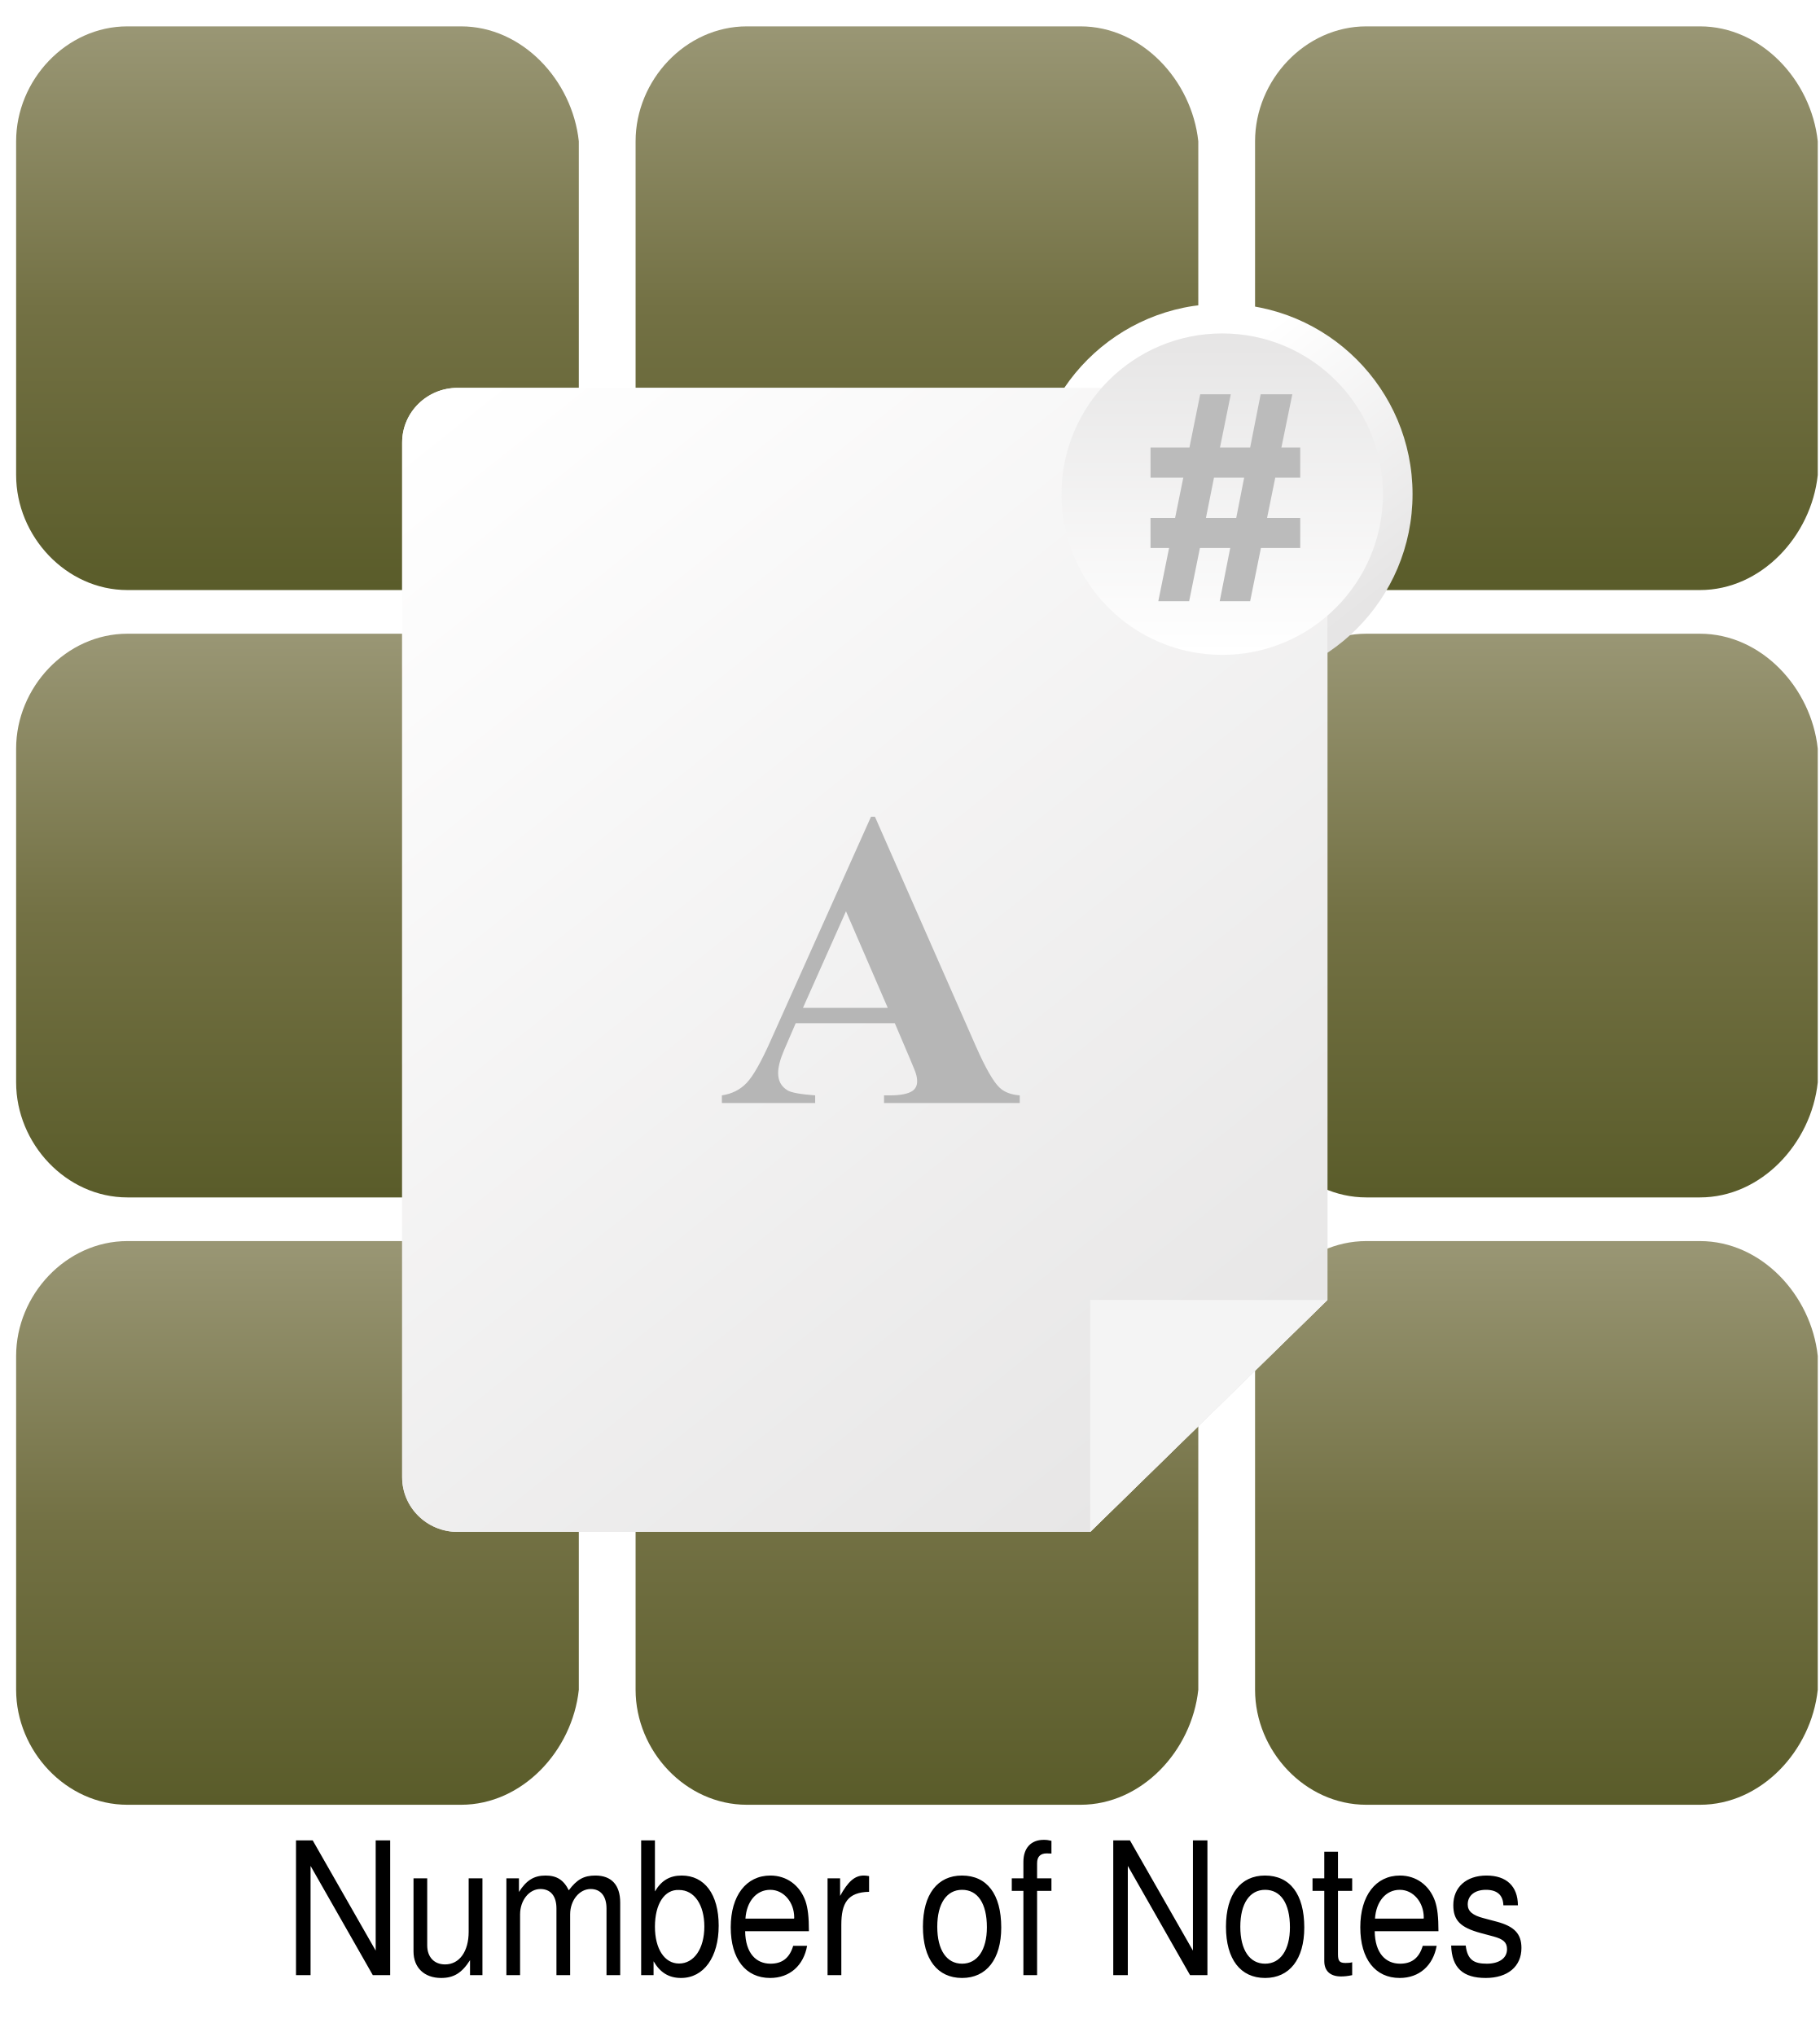
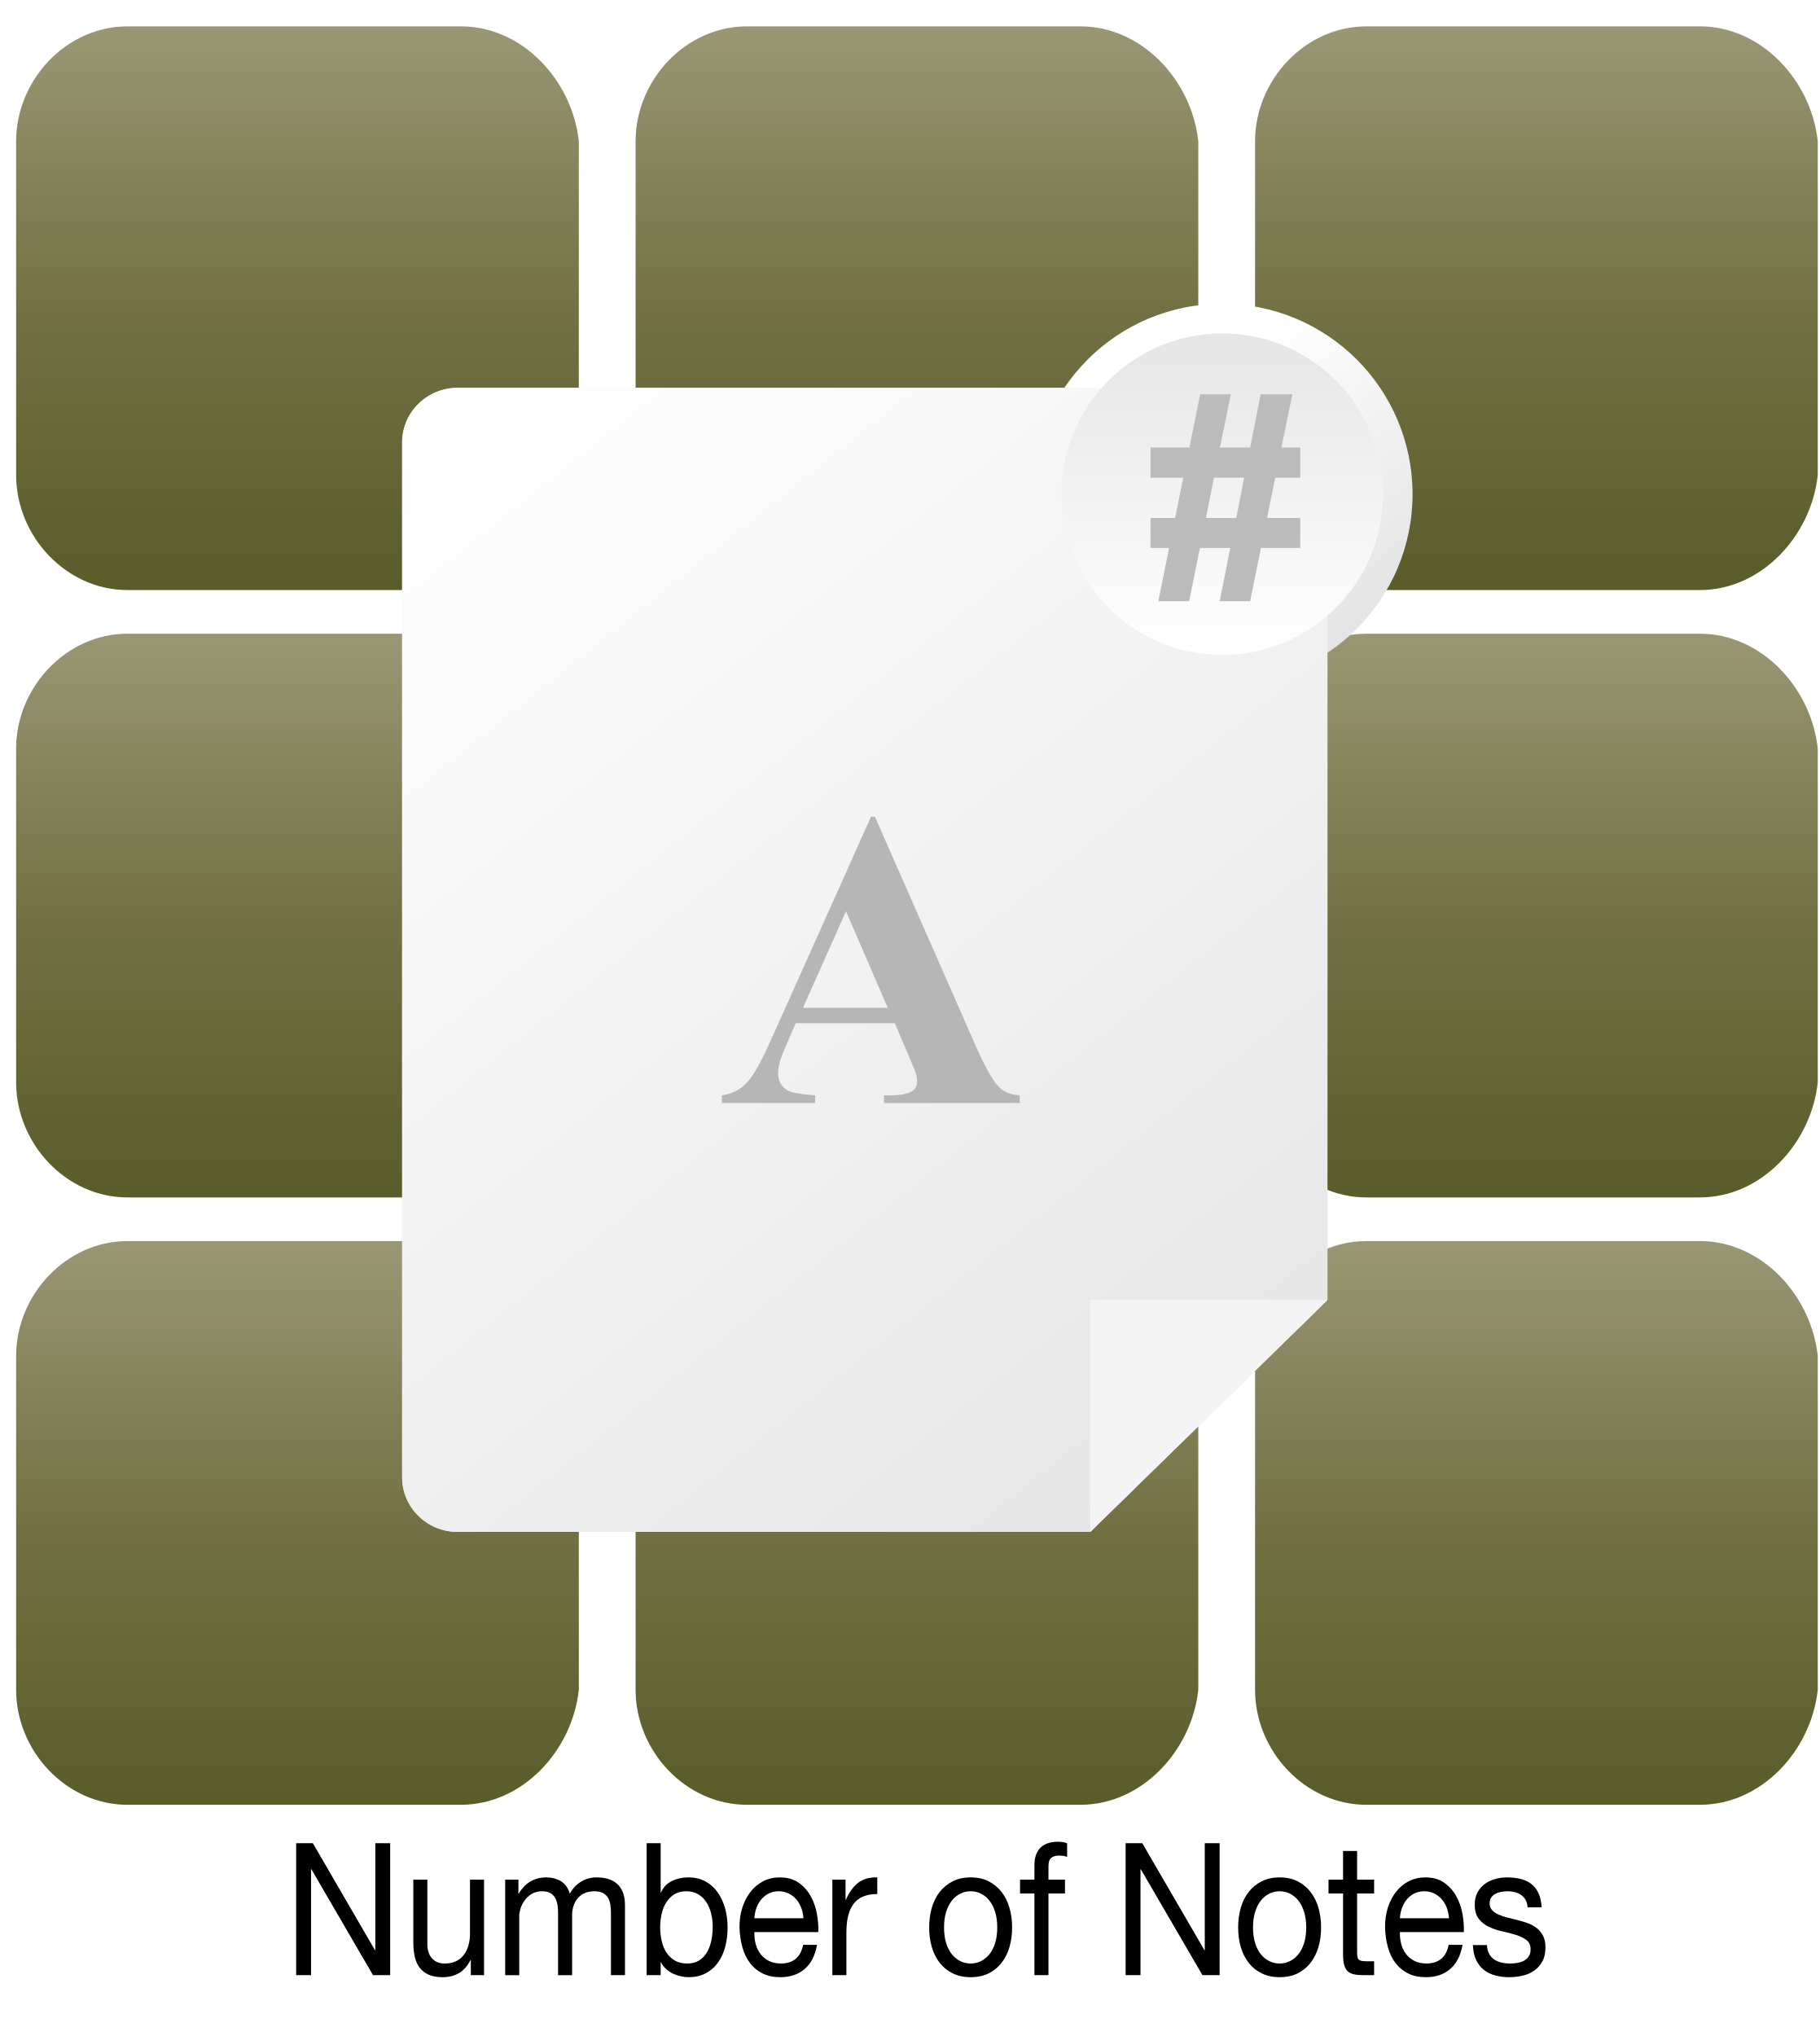
<svg xmlns="http://www.w3.org/2000/svg" version="1.1" x="0px" y="0px" width="354.49px" height="396.611px" viewBox="0 0 354.49 396.611" enable-background="new 0 0 354.49 396.611" xml:space="preserve">
  <g id="Background" display="none">
    <radialGradient id="SVGID_1_" cx="681.608" cy="451.674" r="1113.658" gradientUnits="userSpaceOnUse">
      <stop offset="0" style="stop-color:#006594" />
      <stop offset="0.539" style="stop-color:#000B2A" />
      <stop offset="1" style="stop-color:#00232A" />
    </radialGradient>
    <rect x="-598.392" y="-465.969" display="inline" fill="url(#SVGID_1_)" width="2560" height="1835.287" />
  </g>
  <g id="Layer_1" display="none">
    <linearGradient id="SVGID_2_" gradientUnits="userSpaceOnUse" x1="168.458" y1="25.176" x2="168.458" y2="378.574">
      <stop offset="0.3" style="stop-color:#BFAE25" />
      <stop offset="1" style="stop-color:#3BAA49" />
    </linearGradient>
    <path display="inline" fill="url(#SVGID_2_)" d="M345.703,307.267c-4.131,38.537-35.656,72.457-74.201,72.457H61.285   c-38.539,0-70.072-33.92-70.072-72.457V97.048c0-38.54,31.533-72.405,70.072-72.405h210.217c38.545,0,70.07,33.865,74.201,72.405   V307.267z" />
    <g display="inline">
-       <linearGradient id="SVGID_3_" gradientUnits="userSpaceOnUse" x1="72.572" y1="109.665" x2="254.062" y2="348.153">
+       <linearGradient id="SVGID_3_" gradientUnits="userSpaceOnUse" x1="72.571" y1="109.664" x2="254.062" y2="348.152">
        <stop offset="0" style="stop-color:#FFFFFF" />
        <stop offset="1" style="stop-color:#E6E5E5" />
      </linearGradient>
      <path fill="url(#SVGID_3_)" d="M202.486,189.616c4.284-1.324,7.475-3.971,9.57-7.941c2.094-3.973,2.481-8.1,1.157-12.385    c-1.323-4.281-3.973-7.469-7.942-9.566c-3.972-2.096-8.1-2.484-12.384-1.16s-7.473,3.975-9.568,7.945    c-2.095,3.973-2.48,8.1-1.158,12.379c1.325,4.285,3.973,7.475,7.943,9.572C194.076,190.556,198.202,190.94,202.486,189.616z     M172.631,340.621c-4.278,1.324-8.384,0.949-12.301-1.123l-78.084-41.1c-3.959-2.227-6.595-5.443-7.895-9.65    c-1.325-4.283-0.95-8.381,1.109-12.301l60.037-113.557c2.044-3.998,5.319-7.869,9.834-11.609c4.511-3.74,8.91-6.273,13.194-7.598    l50.455-15.598c4.205-1.299,8.318-0.885,12.339,1.238c4.017,2.127,6.682,5.289,7.983,9.49l15.596,50.451    c1.324,4.285,1.715,9.346,1.177,15.186c-0.542,5.836-1.88,10.762-4.004,14.783L182.284,332.71    c-2.224,3.973-5.441,6.609-9.646,7.91H172.631z" />
    </g>
  </g>
  <g id="squares">
    <g>
-       <g>
-         <linearGradient id="SVGID_4_" gradientUnits="userSpaceOnUse" x1="299.322" y1="5.974" x2="299.322" y2="114.225">
-           <stop offset="0" style="stop-color:#999674" />
-           <stop offset="0.5" style="stop-color:#737144" />
-           <stop offset="1" style="stop-color:#5A5C2A" />
-         </linearGradient>
-         <path fill="url(#SVGID_4_)" d="M354.134,92.537c-1.278,11.918-11.027,22.406-22.946,22.406h-65.009     c-11.918,0-21.669-10.488-21.669-22.406v-65.01c0-11.917,9.751-22.391,21.669-22.391h65.009     c11.919,0,21.668,10.474,22.946,22.391V92.537z" />
-         <linearGradient id="SVGID_5_" gradientUnits="userSpaceOnUse" x1="178.637" y1="5.974" x2="178.637" y2="114.225">
-           <stop offset="0" style="stop-color:#999674" />
-           <stop offset="0.5" style="stop-color:#737144" />
-           <stop offset="1" style="stop-color:#5A5C2A" />
-         </linearGradient>
-         <path fill="url(#SVGID_5_)" d="M233.45,92.537c-1.278,11.918-11.027,22.406-22.946,22.406h-65.009     c-11.918,0-21.669-10.488-21.669-22.406v-65.01c0-11.917,9.751-22.391,21.669-22.391h65.009     c11.919,0,21.668,10.474,22.946,22.391V92.537z" />
-         <linearGradient id="SVGID_6_" gradientUnits="userSpaceOnUse" x1="57.953" y1="5.974" x2="57.953" y2="114.225">
-           <stop offset="0" style="stop-color:#999674" />
-           <stop offset="0.5" style="stop-color:#737144" />
-           <stop offset="1" style="stop-color:#5A5C2A" />
-         </linearGradient>
-         <path fill="url(#SVGID_6_)" d="M112.765,92.537c-1.278,11.918-11.027,22.406-22.946,22.406H24.81     c-11.918,0-21.669-10.488-21.669-22.406v-65.01c0-11.917,9.751-22.391,21.669-22.391h65.009     c11.919,0,21.668,10.474,22.946,22.391V92.537z" />
-         <linearGradient id="SVGID_7_" gradientUnits="userSpaceOnUse" x1="299.322" y1="124.287" x2="299.322" y2="232.538">
-           <stop offset="0" style="stop-color:#999674" />
-           <stop offset="0.5" style="stop-color:#737144" />
-           <stop offset="1" style="stop-color:#5A5C2A" />
-         </linearGradient>
-         <path fill="url(#SVGID_7_)" d="M354.134,210.849c-1.278,11.918-11.027,22.406-22.946,22.406h-65.009     c-11.918,0-21.669-10.488-21.669-22.406v-65.01c0-11.917,9.751-22.391,21.669-22.391h65.009     c11.919,0,21.668,10.474,22.946,22.391V210.849z" />
-         <linearGradient id="SVGID_8_" gradientUnits="userSpaceOnUse" x1="178.637" y1="124.287" x2="178.637" y2="232.538">
-           <stop offset="0" style="stop-color:#999674" />
-           <stop offset="0.5" style="stop-color:#737144" />
-           <stop offset="1" style="stop-color:#5A5C2A" />
-         </linearGradient>
-         <path fill="url(#SVGID_8_)" d="M233.45,210.849c-1.278,11.918-11.027,22.406-22.946,22.406h-65.009     c-11.918,0-21.669-10.488-21.669-22.406v-65.01c0-11.917,9.751-22.391,21.669-22.391h65.009     c11.919,0,21.668,10.474,22.946,22.391V210.849z" />
-         <linearGradient id="SVGID_9_" gradientUnits="userSpaceOnUse" x1="57.953" y1="124.287" x2="57.953" y2="232.538">
-           <stop offset="0" style="stop-color:#999674" />
-           <stop offset="0.5" style="stop-color:#737144" />
-           <stop offset="1" style="stop-color:#5A5C2A" />
-         </linearGradient>
-         <path fill="url(#SVGID_9_)" d="M112.765,210.849c-1.278,11.918-11.027,22.406-22.946,22.406H24.81     c-11.918,0-21.669-10.488-21.669-22.406v-65.01c0-11.917,9.751-22.391,21.669-22.391h65.009     c11.919,0,21.668,10.474,22.946,22.391V210.849z" />
-         <linearGradient id="SVGID_10_" gradientUnits="userSpaceOnUse" x1="299.322" y1="242.599" x2="299.322" y2="350.851">
-           <stop offset="0" style="stop-color:#999674" />
-           <stop offset="0.5" style="stop-color:#737144" />
-           <stop offset="1" style="stop-color:#5A5C2A" />
-         </linearGradient>
-         <path fill="url(#SVGID_10_)" d="M354.134,329.162c-1.278,11.918-11.027,22.406-22.946,22.406h-65.009     c-11.918,0-21.669-10.488-21.669-22.406v-65.01c0-11.917,9.751-22.391,21.669-22.391h65.009     c11.919,0,21.668,10.474,22.946,22.391V329.162z" />
-         <linearGradient id="SVGID_11_" gradientUnits="userSpaceOnUse" x1="178.637" y1="242.599" x2="178.637" y2="350.851">
-           <stop offset="0" style="stop-color:#999674" />
-           <stop offset="0.5" style="stop-color:#737144" />
-           <stop offset="1" style="stop-color:#5A5C2A" />
-         </linearGradient>
-         <path fill="url(#SVGID_11_)" d="M233.45,329.162c-1.278,11.918-11.027,22.406-22.946,22.406h-65.009     c-11.918,0-21.669-10.488-21.669-22.406v-65.01c0-11.917,9.751-22.391,21.669-22.391h65.009     c11.919,0,21.668,10.474,22.946,22.391V329.162z" />
-         <linearGradient id="SVGID_12_" gradientUnits="userSpaceOnUse" x1="57.953" y1="242.599" x2="57.953" y2="350.851">
-           <stop offset="0" style="stop-color:#999674" />
-           <stop offset="0.5" style="stop-color:#737144" />
-           <stop offset="1" style="stop-color:#5A5C2A" />
-         </linearGradient>
-         <path fill="url(#SVGID_12_)" d="M112.765,329.162c-1.278,11.918-11.027,22.406-22.946,22.406H24.81     c-11.918,0-21.669-10.488-21.669-22.406v-65.01c0-11.917,9.751-22.391,21.669-22.391h65.009     c11.919,0,21.668,10.474,22.946,22.391V329.162z" />
-       </g>
+       <linearGradient id="SVGID_4_" gradientUnits="userSpaceOnUse" x1="299.322" y1="5.974" x2="299.322" y2="114.225">
+         <stop offset="0" style="stop-color:#999674" />
+         <stop offset="0.5" style="stop-color:#737144" />
+         <stop offset="1" style="stop-color:#5A5C2A" />
+       </linearGradient>
+       <path fill="url(#SVGID_4_)" d="M354.134,92.537c-1.278,11.918-11.027,22.406-22.946,22.406h-65.009    c-11.918,0-21.669-10.488-21.669-22.406v-65.01c0-11.917,9.751-22.391,21.669-22.391h65.009c11.919,0,21.668,10.474,22.946,22.391    V92.537z" />
+       <linearGradient id="SVGID_5_" gradientUnits="userSpaceOnUse" x1="178.637" y1="5.974" x2="178.637" y2="114.225">
+         <stop offset="0" style="stop-color:#999674" />
+         <stop offset="0.5" style="stop-color:#737144" />
+         <stop offset="1" style="stop-color:#5A5C2A" />
+       </linearGradient>
+       <path fill="url(#SVGID_5_)" d="M233.45,92.537c-1.278,11.918-11.027,22.406-22.946,22.406h-65.009    c-11.918,0-21.669-10.488-21.669-22.406v-65.01c0-11.917,9.751-22.391,21.669-22.391h65.009c11.919,0,21.668,10.474,22.946,22.391    V92.537z" />
+       <linearGradient id="SVGID_6_" gradientUnits="userSpaceOnUse" x1="57.953" y1="5.974" x2="57.953" y2="114.225">
+         <stop offset="0" style="stop-color:#999674" />
+         <stop offset="0.5" style="stop-color:#737144" />
+         <stop offset="1" style="stop-color:#5A5C2A" />
+       </linearGradient>
+       <path fill="url(#SVGID_6_)" d="M112.765,92.537c-1.278,11.918-11.027,22.406-22.946,22.406H24.81    c-11.918,0-21.669-10.488-21.669-22.406v-65.01c0-11.917,9.751-22.391,21.669-22.391h65.009c11.919,0,21.668,10.474,22.946,22.391    V92.537z" />
+       <linearGradient id="SVGID_7_" gradientUnits="userSpaceOnUse" x1="299.322" y1="124.287" x2="299.322" y2="232.538">
+         <stop offset="0" style="stop-color:#999674" />
+         <stop offset="0.5" style="stop-color:#737144" />
+         <stop offset="1" style="stop-color:#5A5C2A" />
+       </linearGradient>
+       <path fill="url(#SVGID_7_)" d="M354.134,210.849c-1.278,11.918-11.027,22.406-22.946,22.406h-65.009    c-11.918,0-21.669-10.488-21.669-22.406v-65.01c0-11.917,9.751-22.391,21.669-22.391h65.009c11.919,0,21.668,10.474,22.946,22.391    V210.849z" />
+       <linearGradient id="SVGID_8_" gradientUnits="userSpaceOnUse" x1="178.637" y1="124.287" x2="178.637" y2="232.538">
+         <stop offset="0" style="stop-color:#999674" />
+         <stop offset="0.5" style="stop-color:#737144" />
+         <stop offset="1" style="stop-color:#5A5C2A" />
+       </linearGradient>
+       <path fill="url(#SVGID_8_)" d="M233.45,210.849c-1.278,11.918-11.027,22.406-22.946,22.406h-65.009    c-11.918,0-21.669-10.488-21.669-22.406v-65.01c0-11.917,9.751-22.391,21.669-22.391h65.009c11.919,0,21.668,10.474,22.946,22.391    V210.849z" />
+       <linearGradient id="SVGID_9_" gradientUnits="userSpaceOnUse" x1="57.953" y1="124.287" x2="57.953" y2="232.538">
+         <stop offset="0" style="stop-color:#999674" />
+         <stop offset="0.5" style="stop-color:#737144" />
+         <stop offset="1" style="stop-color:#5A5C2A" />
+       </linearGradient>
+       <path fill="url(#SVGID_9_)" d="M112.765,210.849c-1.278,11.918-11.027,22.406-22.946,22.406H24.81    c-11.918,0-21.669-10.488-21.669-22.406v-65.01c0-11.917,9.751-22.391,21.669-22.391h65.009c11.919,0,21.668,10.474,22.946,22.391    V210.849z" />
+       <linearGradient id="SVGID_10_" gradientUnits="userSpaceOnUse" x1="299.322" y1="242.599" x2="299.322" y2="350.851">
+         <stop offset="0" style="stop-color:#999674" />
+         <stop offset="0.5" style="stop-color:#737144" />
+         <stop offset="1" style="stop-color:#5A5C2A" />
+       </linearGradient>
+       <path fill="url(#SVGID_10_)" d="M354.134,329.162c-1.278,11.918-11.027,22.406-22.946,22.406h-65.009    c-11.918,0-21.669-10.488-21.669-22.406v-65.01c0-11.917,9.751-22.391,21.669-22.391h65.009c11.919,0,21.668,10.474,22.946,22.391    V329.162z" />
+       <linearGradient id="SVGID_11_" gradientUnits="userSpaceOnUse" x1="178.637" y1="242.599" x2="178.637" y2="350.851">
+         <stop offset="0" style="stop-color:#999674" />
+         <stop offset="0.5" style="stop-color:#737144" />
+         <stop offset="1" style="stop-color:#5A5C2A" />
+       </linearGradient>
+       <path fill="url(#SVGID_11_)" d="M233.45,329.162c-1.278,11.918-11.027,22.406-22.946,22.406h-65.009    c-11.918,0-21.669-10.488-21.669-22.406v-65.01c0-11.917,9.751-22.391,21.669-22.391h65.009c11.919,0,21.668,10.474,22.946,22.391    V329.162z" />
+       <linearGradient id="SVGID_12_" gradientUnits="userSpaceOnUse" x1="57.953" y1="242.599" x2="57.953" y2="350.851">
+         <stop offset="0" style="stop-color:#999674" />
+         <stop offset="0.5" style="stop-color:#737144" />
+         <stop offset="1" style="stop-color:#5A5C2A" />
+       </linearGradient>
+       <path fill="url(#SVGID_12_)" d="M112.765,329.162c-1.278,11.918-11.027,22.406-22.946,22.406H24.81    c-11.918,0-21.669-10.488-21.669-22.406v-65.01c0-11.917,9.751-22.391,21.669-22.391h65.009c11.919,0,21.668,10.474,22.946,22.391    V329.162z" />
+     </g>
+     <g>
      <g>
        <g>
-           <g>
-             <linearGradient id="SVGID_13_" gradientUnits="userSpaceOnUse" x1="83.617" y1="80.907" x2="246.744" y2="284.816">
-               <stop offset="0" style="stop-color:#FFFFFF" />
-               <stop offset="1" style="stop-color:#E6E5E5" />
-             </linearGradient>
-             <path fill="url(#SVGID_13_)" d="M258.609,253.23V86.202c0-5.883-4.836-10.648-10.795-10.648H89.142       c-5.962,0-10.796,4.766-10.796,10.648v201.563c0,5.883,4.834,10.648,10.796,10.648h123.246L258.609,253.23z" />
-             <polygon fill="#F4F4F4" points="258.609,253.23 212.388,253.23 212.388,298.414      " />
-           </g>
-           <linearGradient id="SVGID_14_" gradientUnits="userSpaceOnUse" x1="225.775" y1="80.484" x2="259.212" y2="123.253">
+           <linearGradient id="SVGID_13_" gradientUnits="userSpaceOnUse" x1="83.617" y1="80.907" x2="246.744" y2="284.817">
            <stop offset="0" style="stop-color:#FFFFFF" />
            <stop offset="1" style="stop-color:#E6E5E5" />
          </linearGradient>
-           <circle fill="url(#SVGID_14_)" cx="238.11" cy="96.26" r="37.081" />
-           <g>
-             <path fill="#B6B6B6" d="M174.324,199.316h-19.303l-2.297,5.319c-0.752,1.772-1.129,3.237-1.129,4.392       c0,1.532,0.618,2.66,1.854,3.386c0.726,0.43,2.512,0.752,5.36,0.967v1.491h-18.175v-1.491c1.961-0.295,3.573-1.106,4.836-2.438       c1.263-1.328,2.82-4.076,4.674-8.24l19.545-43.604h0.766l19.707,44.812c1.88,4.244,3.425,6.918,4.634,8.02       c0.913,0.832,2.203,1.316,3.868,1.45v1.491h-26.436v-1.491h1.088c2.123,0,3.613-0.295,4.474-0.886       c0.591-0.431,0.887-1.049,0.887-1.854c0-0.483-0.081-0.98-0.242-1.491c-0.054-0.241-0.456-1.249-1.209-3.021L174.324,199.316z        M172.954,196.333l-8.14-18.819l-8.383,18.819H172.954z" />
-           </g>
-           <g>
-             <linearGradient id="SVGID_15_" gradientUnits="userSpaceOnUse" x1="83.617" y1="80.907" x2="246.744" y2="284.816">
-               <stop offset="0" style="stop-color:#FFFFFF" />
-               <stop offset="1" style="stop-color:#E6E5E5" />
-             </linearGradient>
-             <path fill="url(#SVGID_15_)" d="M258.609,253.23V86.202c0-5.883-4.836-10.648-10.795-10.648H89.142       c-5.962,0-10.796,4.766-10.796,10.648v201.563c0,5.883,4.834,10.648,10.796,10.648h123.246L258.609,253.23z" />
-             <polygon fill="#F4F4F4" points="258.609,253.23 212.388,253.23 212.388,298.414      " />
-           </g>
-           <linearGradient id="SVGID_16_" gradientUnits="userSpaceOnUse" x1="238.11" y1="127.257" x2="238.11" y2="65.088">
+           <path fill="url(#SVGID_13_)" d="M258.609,253.23V86.202c0-5.883-4.836-10.648-10.795-10.648H89.142      c-5.962,0-10.796,4.766-10.796,10.648v201.563c0,5.883,4.834,10.648,10.796,10.648h123.246L258.609,253.23z" />
+           <polygon fill="#F4F4F4" points="258.609,253.23 212.388,253.23 212.388,298.414     " />
+         </g>
+         <linearGradient id="SVGID_14_" gradientUnits="userSpaceOnUse" x1="225.777" y1="80.484" x2="259.214" y2="123.253">
+           <stop offset="0" style="stop-color:#FFFFFF" />
+           <stop offset="1" style="stop-color:#E6E5E5" />
+         </linearGradient>
+         <circle fill="url(#SVGID_14_)" cx="238.11" cy="96.26" r="37.081" />
+         <g>
+           <path fill="#B6B6B6" d="M174.324,199.316h-19.303l-2.297,5.319c-0.752,1.772-1.129,3.237-1.129,4.392      c0,1.532,0.618,2.66,1.854,3.386c0.726,0.43,2.512,0.752,5.36,0.967v1.491h-18.175v-1.491c1.961-0.295,3.573-1.106,4.836-2.438      c1.263-1.328,2.82-4.076,4.674-8.24l19.545-43.604h0.766l19.707,44.812c1.88,4.244,3.425,6.918,4.634,8.02      c0.913,0.832,2.203,1.316,3.868,1.45v1.491h-26.436v-1.491h1.088c2.123,0,3.613-0.295,4.474-0.886      c0.591-0.431,0.887-1.049,0.887-1.854c0-0.483-0.081-0.98-0.242-1.491c-0.054-0.241-0.456-1.249-1.209-3.021L174.324,199.316z       M172.954,196.333l-8.14-18.819l-8.383,18.819H172.954z" />
+         </g>
+         <g>
+           <linearGradient id="SVGID_15_" gradientUnits="userSpaceOnUse" x1="83.617" y1="80.907" x2="246.744" y2="284.817">
            <stop offset="0" style="stop-color:#FFFFFF" />
            <stop offset="1" style="stop-color:#E6E5E5" />
          </linearGradient>
-           <circle fill="url(#SVGID_16_)" cx="238.11" cy="96.26" r="31.309" />
-           <g>
-             <path fill="#BBBBBB" d="M227.761,106.744h-3.616v-5.849h4.786l1.595-7.843h-6.38v-5.875h7.577l2.101-10.368h5.955       l-2.101,10.368h5.875l2.047-10.368h6.167l-2.126,10.368h3.668v5.875h-4.865l-1.595,7.843h6.46v5.849h-7.657l-2.1,10.368h-5.928       l2.047-10.368h-5.902l-2.1,10.368h-6.009L227.761,106.744z M236.508,93.052l-1.569,7.843h5.902l1.542-7.843H236.508z" />
-           </g>
-           <g>
-             <path fill="#B6B6B6" d="M174.324,199.316h-19.303l-2.297,5.319c-0.752,1.772-1.129,3.237-1.129,4.392       c0,1.532,0.618,2.66,1.854,3.386c0.726,0.43,2.512,0.752,5.36,0.967v1.491h-18.175v-1.491c1.961-0.295,3.573-1.106,4.836-2.438       c1.263-1.328,2.82-4.076,4.674-8.24l19.545-43.604h0.766l19.707,44.812c1.88,4.244,3.425,6.918,4.634,8.02       c0.913,0.832,2.203,1.316,3.868,1.45v1.491h-26.436v-1.491h1.088c2.123,0,3.613-0.295,4.474-0.886       c0.591-0.431,0.887-1.049,0.887-1.854c0-0.483-0.081-0.98-0.242-1.491c-0.054-0.241-0.456-1.249-1.209-3.021L174.324,199.316z        M172.954,196.333l-8.14-18.819l-8.383,18.819H172.954z" />
-           </g>
+           <path fill="url(#SVGID_15_)" d="M258.609,253.23V86.202c0-5.883-4.836-10.648-10.795-10.648H89.142      c-5.962,0-10.796,4.766-10.796,10.648v201.563c0,5.883,4.834,10.648,10.796,10.648h123.246L258.609,253.23z" />
+           <polygon fill="#F4F4F4" points="258.609,253.23 212.388,253.23 212.388,298.414     " />
+         </g>
+         <linearGradient id="SVGID_16_" gradientUnits="userSpaceOnUse" x1="238.11" y1="127.257" x2="238.11" y2="65.088">
+           <stop offset="0" style="stop-color:#FFFFFF" />
+           <stop offset="1" style="stop-color:#E6E5E5" />
+         </linearGradient>
+         <circle fill="url(#SVGID_16_)" cx="238.11" cy="96.26" r="31.309" />
+         <g>
+           <path fill="#BBBBBB" d="M227.761,106.744h-3.616v-5.849h4.786l1.595-7.843h-6.38v-5.875h7.577l2.101-10.368h5.955l-2.101,10.368      h5.875l2.047-10.368h6.167l-2.126,10.368h3.668v5.875h-4.865l-1.595,7.843h6.46v5.849h-7.657l-2.1,10.368h-5.928l2.047-10.368      h-5.902l-2.1,10.368h-6.009L227.761,106.744z M236.508,93.052l-1.569,7.843h5.902l1.542-7.843H236.508z" />
+         </g>
+         <g>
+           <path fill="#B6B6B6" d="M174.324,199.316h-19.303l-2.297,5.319c-0.752,1.772-1.129,3.237-1.129,4.392      c0,1.532,0.618,2.66,1.854,3.386c0.726,0.43,2.512,0.752,5.36,0.967v1.491h-18.175v-1.491c1.961-0.295,3.573-1.106,4.836-2.438      c1.263-1.328,2.82-4.076,4.674-8.24l19.545-43.604h0.766l19.707,44.812c1.88,4.244,3.425,6.918,4.634,8.02      c0.913,0.832,2.203,1.316,3.868,1.45v1.491h-26.436v-1.491h1.088c2.123,0,3.613-0.295,4.474-0.886      c0.591-0.431,0.887-1.049,0.887-1.854c0-0.483-0.081-0.98-0.242-1.491c-0.054-0.241-0.456-1.249-1.209-3.021L174.324,199.316z       M172.954,196.333l-8.14-18.819l-8.383,18.819H172.954z" />
        </g>
      </g>
    </g>
    <g>
-       <text transform="matrix(0.8942 0 0 1 55.2222 384.7593)" font-family="'HelveticaNeue'" font-size="36">Number of Notes</text>
+       <g>
+         <path d="M60.952,359.055L73.056,379.9h0.064v-20.845h2.897v25.704h-3.348l-12.007-20.628h-0.064v20.628h-2.897v-25.704H60.952z" />
+         <path d="M91.725,384.759v-2.952h-0.064c-0.579,1.152-1.32,1.998-2.221,2.538c-0.901,0.54-1.964,0.811-3.187,0.811     c-1.095,0-2.007-0.162-2.736-0.486s-1.32-0.786-1.771-1.387c-0.451-0.6-0.768-1.313-0.949-2.142     c-0.183-0.827-0.274-1.745-0.274-2.754v-12.239h2.736v12.6c0,1.152,0.3,2.064,0.901,2.736c0.601,0.672,1.427,1.008,2.479,1.008     c0.837,0,1.561-0.145,2.173-0.433s1.121-0.696,1.529-1.224s0.713-1.146,0.917-1.854c0.204-0.709,0.306-1.482,0.306-2.322v-10.512     H94.3v18.611H91.725z" />
+         <path d="M100.996,366.148v2.735h0.064c1.245-2.112,3.037-3.168,5.376-3.168c1.03,0,1.963,0.24,2.8,0.72     c0.837,0.48,1.427,1.297,1.771,2.448c0.558-1.008,1.292-1.788,2.205-2.34c0.912-0.552,1.915-0.828,3.01-0.828     c0.837,0,1.593,0.103,2.27,0.306c0.676,0.205,1.255,0.522,1.738,0.954c0.483,0.433,0.858,0.99,1.126,1.675     c0.268,0.684,0.402,1.506,0.402,2.465v13.645h-2.736v-12.204c0-0.575-0.043-1.116-0.128-1.62     c-0.086-0.504-0.247-0.941-0.483-1.314c-0.236-0.371-0.563-0.666-0.982-0.881c-0.418-0.217-0.96-0.324-1.625-0.324     c-1.352,0-2.414,0.432-3.187,1.296c-0.772,0.864-1.159,2.016-1.159,3.456v11.592h-2.736v-12.204c0-0.6-0.048-1.151-0.145-1.655     c-0.097-0.504-0.263-0.942-0.499-1.314c-0.236-0.372-0.553-0.66-0.95-0.864c-0.397-0.204-0.907-0.306-1.529-0.306     c-0.794,0-1.476,0.18-2.044,0.539c-0.569,0.361-1.03,0.793-1.384,1.297c-0.354,0.504-0.612,1.025-0.773,1.566     c-0.161,0.539-0.241,0.989-0.241,1.35v11.592H98.42v-18.611H100.996z" />
+         <path d="M128.711,359.055v9.612h0.064c0.45-1.031,1.159-1.782,2.125-2.25c0.965-0.469,2.028-0.702,3.187-0.702     c1.288,0,2.409,0.265,3.364,0.792c0.955,0.528,1.749,1.242,2.382,2.143c0.633,0.899,1.11,1.938,1.433,3.113     c0.322,1.176,0.482,2.424,0.482,3.744s-0.156,2.568-0.466,3.744c-0.312,1.176-0.784,2.202-1.417,3.078     c-0.633,0.876-1.428,1.566-2.382,2.07c-0.955,0.504-2.065,0.756-3.332,0.756c-0.408,0-0.864-0.049-1.368-0.145     c-0.504-0.096-1.003-0.252-1.497-0.468c-0.494-0.216-0.961-0.51-1.4-0.882c-0.44-0.372-0.811-0.834-1.11-1.387h-0.064v2.484     h-2.736v-25.704H128.711z M138.545,372.753c-0.204-0.828-0.515-1.566-0.934-2.215c-0.418-0.647-0.955-1.163-1.609-1.547     c-0.655-0.385-1.422-0.576-2.302-0.576c-0.923,0-1.706,0.204-2.35,0.611c-0.644,0.408-1.17,0.942-1.578,1.603     s-0.703,1.41-0.885,2.25c-0.183,0.841-0.273,1.692-0.273,2.556c0,0.912,0.097,1.795,0.29,2.646     c0.193,0.852,0.499,1.602,0.917,2.25s0.96,1.17,1.625,1.566c0.665,0.396,1.47,0.594,2.415,0.594c0.944,0,1.732-0.204,2.366-0.612     c0.633-0.407,1.143-0.948,1.529-1.62s0.665-1.439,0.837-2.305c0.171-0.863,0.257-1.751,0.257-2.663     C138.851,374.427,138.749,373.582,138.545,372.753z" />
+         <path d="M156.749,383.572c-1.245,1.056-2.812,1.584-4.7,1.584c-1.331,0-2.484-0.24-3.46-0.721     c-0.977-0.479-1.798-1.152-2.462-2.016c-0.666-0.864-1.165-1.896-1.497-3.096c-0.333-1.2-0.521-2.508-0.563-3.924     c0-1.416,0.193-2.713,0.58-3.889s0.928-2.195,1.625-3.061c0.697-0.863,1.523-1.535,2.479-2.016     c0.955-0.479,2.001-0.72,3.139-0.72c1.481,0,2.709,0.342,3.686,1.026c0.976,0.684,1.759,1.554,2.35,2.609     c0.59,1.057,0.998,2.209,1.223,3.456c0.226,1.249,0.316,2.437,0.274,3.563h-12.458c-0.022,0.816,0.064,1.591,0.257,2.322     c0.193,0.732,0.504,1.381,0.934,1.944c0.429,0.564,0.976,1.015,1.642,1.351c0.665,0.336,1.449,0.504,2.35,0.504     c1.159,0,2.108-0.301,2.849-0.9s1.228-1.512,1.465-2.736h2.704C158.797,380.943,157.993,382.515,156.749,383.572z      M156.088,371.619c-0.247-0.647-0.579-1.205-0.998-1.674c-0.418-0.468-0.913-0.84-1.481-1.115     c-0.569-0.275-1.196-0.414-1.883-0.414c-0.708,0-1.347,0.139-1.916,0.414c-0.569,0.275-1.057,0.654-1.465,1.134     c-0.408,0.48-0.729,1.038-0.965,1.674c-0.237,0.636-0.376,1.313-0.418,2.034h9.56     C156.48,372.951,156.335,372.267,156.088,371.619z" />
+         <path d="M164.731,366.148v3.924h0.064c0.665-1.513,1.481-2.629,2.447-3.349c0.965-0.72,2.189-1.056,3.669-1.008v3.239     c-1.094,0-2.028,0.169-2.8,0.505c-0.773,0.336-1.396,0.827-1.867,1.476c-0.472,0.648-0.816,1.435-1.03,2.358     s-0.322,1.985-0.322,3.187v8.279h-2.736v-18.611H164.731z" />
+         <path d="M181.534,371.637c0.343-1.188,0.858-2.22,1.545-3.096c0.687-0.876,1.534-1.566,2.543-2.07     c1.008-0.504,2.167-0.756,3.477-0.756c1.33,0,2.495,0.252,3.492,0.756c0.998,0.504,1.84,1.194,2.527,2.07     c0.687,0.876,1.201,1.907,1.545,3.096c0.343,1.188,0.515,2.466,0.515,3.834s-0.172,2.641-0.515,3.815     c-0.344,1.177-0.858,2.203-1.545,3.078c-0.687,0.877-1.529,1.561-2.527,2.053c-0.998,0.491-2.162,0.738-3.492,0.738     c-1.31,0-2.468-0.247-3.477-0.738c-1.009-0.492-1.856-1.176-2.543-2.053c-0.688-0.875-1.202-1.901-1.545-3.078     c-0.343-1.175-0.515-2.447-0.515-3.815S181.191,372.826,181.534,371.637z M184.319,378.477c0.268,0.876,0.638,1.608,1.11,2.196     c0.472,0.588,1.024,1.038,1.658,1.35c0.633,0.312,1.304,0.469,2.012,0.469c0.708,0,1.378-0.156,2.012-0.469     c0.633-0.312,1.186-0.762,1.658-1.35c0.472-0.588,0.842-1.32,1.11-2.196s0.403-1.878,0.403-3.006s-0.134-2.13-0.403-3.006     s-0.639-1.614-1.11-2.214c-0.472-0.6-1.025-1.057-1.658-1.368c-0.633-0.312-1.304-0.468-2.012-0.468     c-0.708,0-1.379,0.156-2.012,0.468c-0.633,0.312-1.186,0.769-1.658,1.368c-0.472,0.6-0.842,1.338-1.11,2.214     c-0.269,0.876-0.402,1.878-0.402,3.006S184.05,377.601,184.319,378.477z" />
+         <path d="M198.723,368.847v-2.699h2.801v-2.772c0-1.513,0.391-2.658,1.175-3.438c0.783-0.779,1.926-1.17,3.428-1.17     c0.257,0,0.552,0.024,0.885,0.072c0.333,0.049,0.627,0.12,0.885,0.216v2.664c-0.236-0.096-0.494-0.162-0.772-0.198     c-0.279-0.035-0.537-0.054-0.773-0.054c-0.665,0-1.18,0.144-1.545,0.433c-0.365,0.287-0.547,0.84-0.547,1.655v2.593h3.219v2.699     h-3.219v15.912h-2.736v-15.912H198.723z" />
+         <path d="M222.543,359.055l12.104,20.845h0.064v-20.845h2.897v25.704h-3.348l-12.007-20.628h-0.064v20.628h-2.897v-25.704H222.543     z" />
+         <path d="M241.728,371.637c0.343-1.188,0.858-2.22,1.545-3.096c0.687-0.876,1.534-1.566,2.543-2.07     c1.008-0.504,2.167-0.756,3.477-0.756c1.33,0,2.495,0.252,3.492,0.756c0.998,0.504,1.84,1.194,2.527,2.07     c0.687,0.876,1.201,1.907,1.545,3.096c0.343,1.188,0.515,2.466,0.515,3.834s-0.172,2.641-0.515,3.815     c-0.344,1.177-0.858,2.203-1.545,3.078c-0.687,0.877-1.529,1.561-2.527,2.053c-0.998,0.491-2.162,0.738-3.492,0.738     c-1.31,0-2.468-0.247-3.477-0.738c-1.009-0.492-1.856-1.176-2.543-2.053c-0.688-0.875-1.202-1.901-1.545-3.078     c-0.343-1.175-0.515-2.447-0.515-3.815S241.385,372.826,241.728,371.637z M244.513,378.477c0.268,0.876,0.638,1.608,1.11,2.196     c0.472,0.588,1.024,1.038,1.658,1.35c0.633,0.312,1.304,0.469,2.012,0.469c0.708,0,1.378-0.156,2.012-0.469     c0.633-0.312,1.186-0.762,1.658-1.35c0.472-0.588,0.842-1.32,1.11-2.196s0.403-1.878,0.403-3.006s-0.134-2.13-0.403-3.006     s-0.639-1.614-1.11-2.214c-0.472-0.6-1.025-1.057-1.658-1.368c-0.633-0.312-1.304-0.468-2.012-0.468     c-0.708,0-1.379,0.156-2.012,0.468c-0.633,0.312-1.186,0.769-1.658,1.368c-0.472,0.6-0.842,1.338-1.11,2.214     c-0.269,0.876-0.402,1.878-0.402,3.006S244.244,377.601,244.513,378.477z" />
+         <path d="M267.705,366.148v2.699h-3.316v11.557c0,0.359,0.027,0.647,0.081,0.863c0.053,0.217,0.156,0.385,0.306,0.504     c0.149,0.121,0.359,0.198,0.627,0.234c0.268,0.036,0.617,0.054,1.046,0.054h1.255v2.7h-2.092c-0.708,0-1.315-0.055-1.819-0.162     c-0.504-0.107-0.913-0.306-1.223-0.594c-0.312-0.288-0.542-0.695-0.692-1.225c-0.15-0.527-0.225-1.224-0.225-2.088v-11.844     h-2.833v-2.699h2.833v-5.58h2.736v5.58H267.705z" />
+         <path d="M282.512,383.572c-1.245,1.056-2.812,1.584-4.7,1.584c-1.331,0-2.484-0.24-3.46-0.721     c-0.977-0.479-1.798-1.152-2.462-2.016c-0.666-0.864-1.165-1.896-1.497-3.096c-0.333-1.2-0.521-2.508-0.563-3.924     c0-1.416,0.193-2.713,0.58-3.889s0.928-2.195,1.625-3.061c0.697-0.863,1.523-1.535,2.479-2.016     c0.955-0.479,2.001-0.72,3.139-0.72c1.481,0,2.709,0.342,3.686,1.026c0.976,0.684,1.759,1.554,2.35,2.609     c0.59,1.057,0.998,2.209,1.223,3.456c0.226,1.249,0.316,2.437,0.274,3.563h-12.458c-0.022,0.816,0.064,1.591,0.257,2.322     c0.193,0.732,0.504,1.381,0.934,1.944c0.429,0.564,0.976,1.015,1.642,1.351c0.665,0.336,1.449,0.504,2.35,0.504     c1.159,0,2.108-0.301,2.849-0.9s1.228-1.512,1.465-2.736h2.704C284.561,380.943,283.756,382.515,282.512,383.572z      M281.852,371.619c-0.247-0.647-0.579-1.205-0.998-1.674c-0.418-0.468-0.913-0.84-1.481-1.115     c-0.569-0.275-1.196-0.414-1.883-0.414c-0.708,0-1.347,0.139-1.916,0.414c-0.569,0.275-1.057,0.654-1.465,1.134     c-0.408,0.48-0.729,1.038-0.965,1.674c-0.237,0.636-0.376,1.313-0.418,2.034h9.56     C282.244,372.951,282.099,372.267,281.852,371.619z" />
+         <path d="M290.108,380.601c0.258,0.469,0.596,0.841,1.014,1.116c0.418,0.276,0.89,0.474,1.417,0.594     c0.525,0.12,1.067,0.181,1.625,0.181c0.429,0,0.88-0.037,1.352-0.108c0.472-0.072,0.906-0.204,1.304-0.396     c0.397-0.192,0.724-0.475,0.982-0.847c0.257-0.372,0.386-0.846,0.386-1.422c0-0.792-0.269-1.392-0.805-1.8     c-0.537-0.408-1.208-0.738-2.012-0.99s-1.679-0.479-2.624-0.684s-1.819-0.492-2.624-0.864s-1.476-0.894-2.012-1.565     c-0.537-0.672-0.805-1.608-0.805-2.809c0-0.936,0.188-1.74,0.563-2.412c0.375-0.672,0.858-1.218,1.448-1.638     c0.59-0.42,1.255-0.731,1.996-0.937c0.74-0.203,1.475-0.306,2.205-0.306c0.944,0,1.813,0.09,2.607,0.271     c0.794,0.18,1.497,0.492,2.109,0.936c0.611,0.444,1.099,1.044,1.464,1.8c0.365,0.756,0.58,1.698,0.644,2.826h-2.736     c-0.043-0.6-0.183-1.099-0.418-1.494c-0.236-0.396-0.537-0.714-0.901-0.954c-0.365-0.239-0.768-0.414-1.207-0.521     c-0.44-0.108-0.885-0.162-1.336-0.162c-0.408,0-0.821,0.035-1.239,0.107s-0.8,0.198-1.143,0.379     c-0.343,0.18-0.623,0.42-0.837,0.719c-0.214,0.301-0.322,0.691-0.322,1.171c0,0.528,0.166,0.966,0.499,1.313     c0.333,0.349,0.756,0.637,1.271,0.864c0.515,0.229,1.095,0.421,1.738,0.576c0.644,0.156,1.288,0.318,1.932,0.485     c0.687,0.169,1.357,0.373,2.012,0.612c0.654,0.24,1.234,0.558,1.738,0.954c0.504,0.396,0.912,0.895,1.223,1.494     c0.311,0.6,0.467,1.344,0.467,2.232c0,1.128-0.209,2.064-0.628,2.808c-0.418,0.744-0.965,1.345-1.642,1.8     c-0.676,0.457-1.438,0.773-2.286,0.954s-1.69,0.271-2.527,0.271c-0.923,0-1.802-0.108-2.64-0.324     c-0.837-0.217-1.577-0.57-2.221-1.062c-0.644-0.491-1.159-1.139-1.545-1.943s-0.601-1.782-0.644-2.935h2.736     C289.711,379.564,289.851,380.133,290.108,380.601z" />
+       </g>
    </g>
  </g>
  <g id="guides">
</g>
  <g id="circles" display="none">
</g>
</svg>
